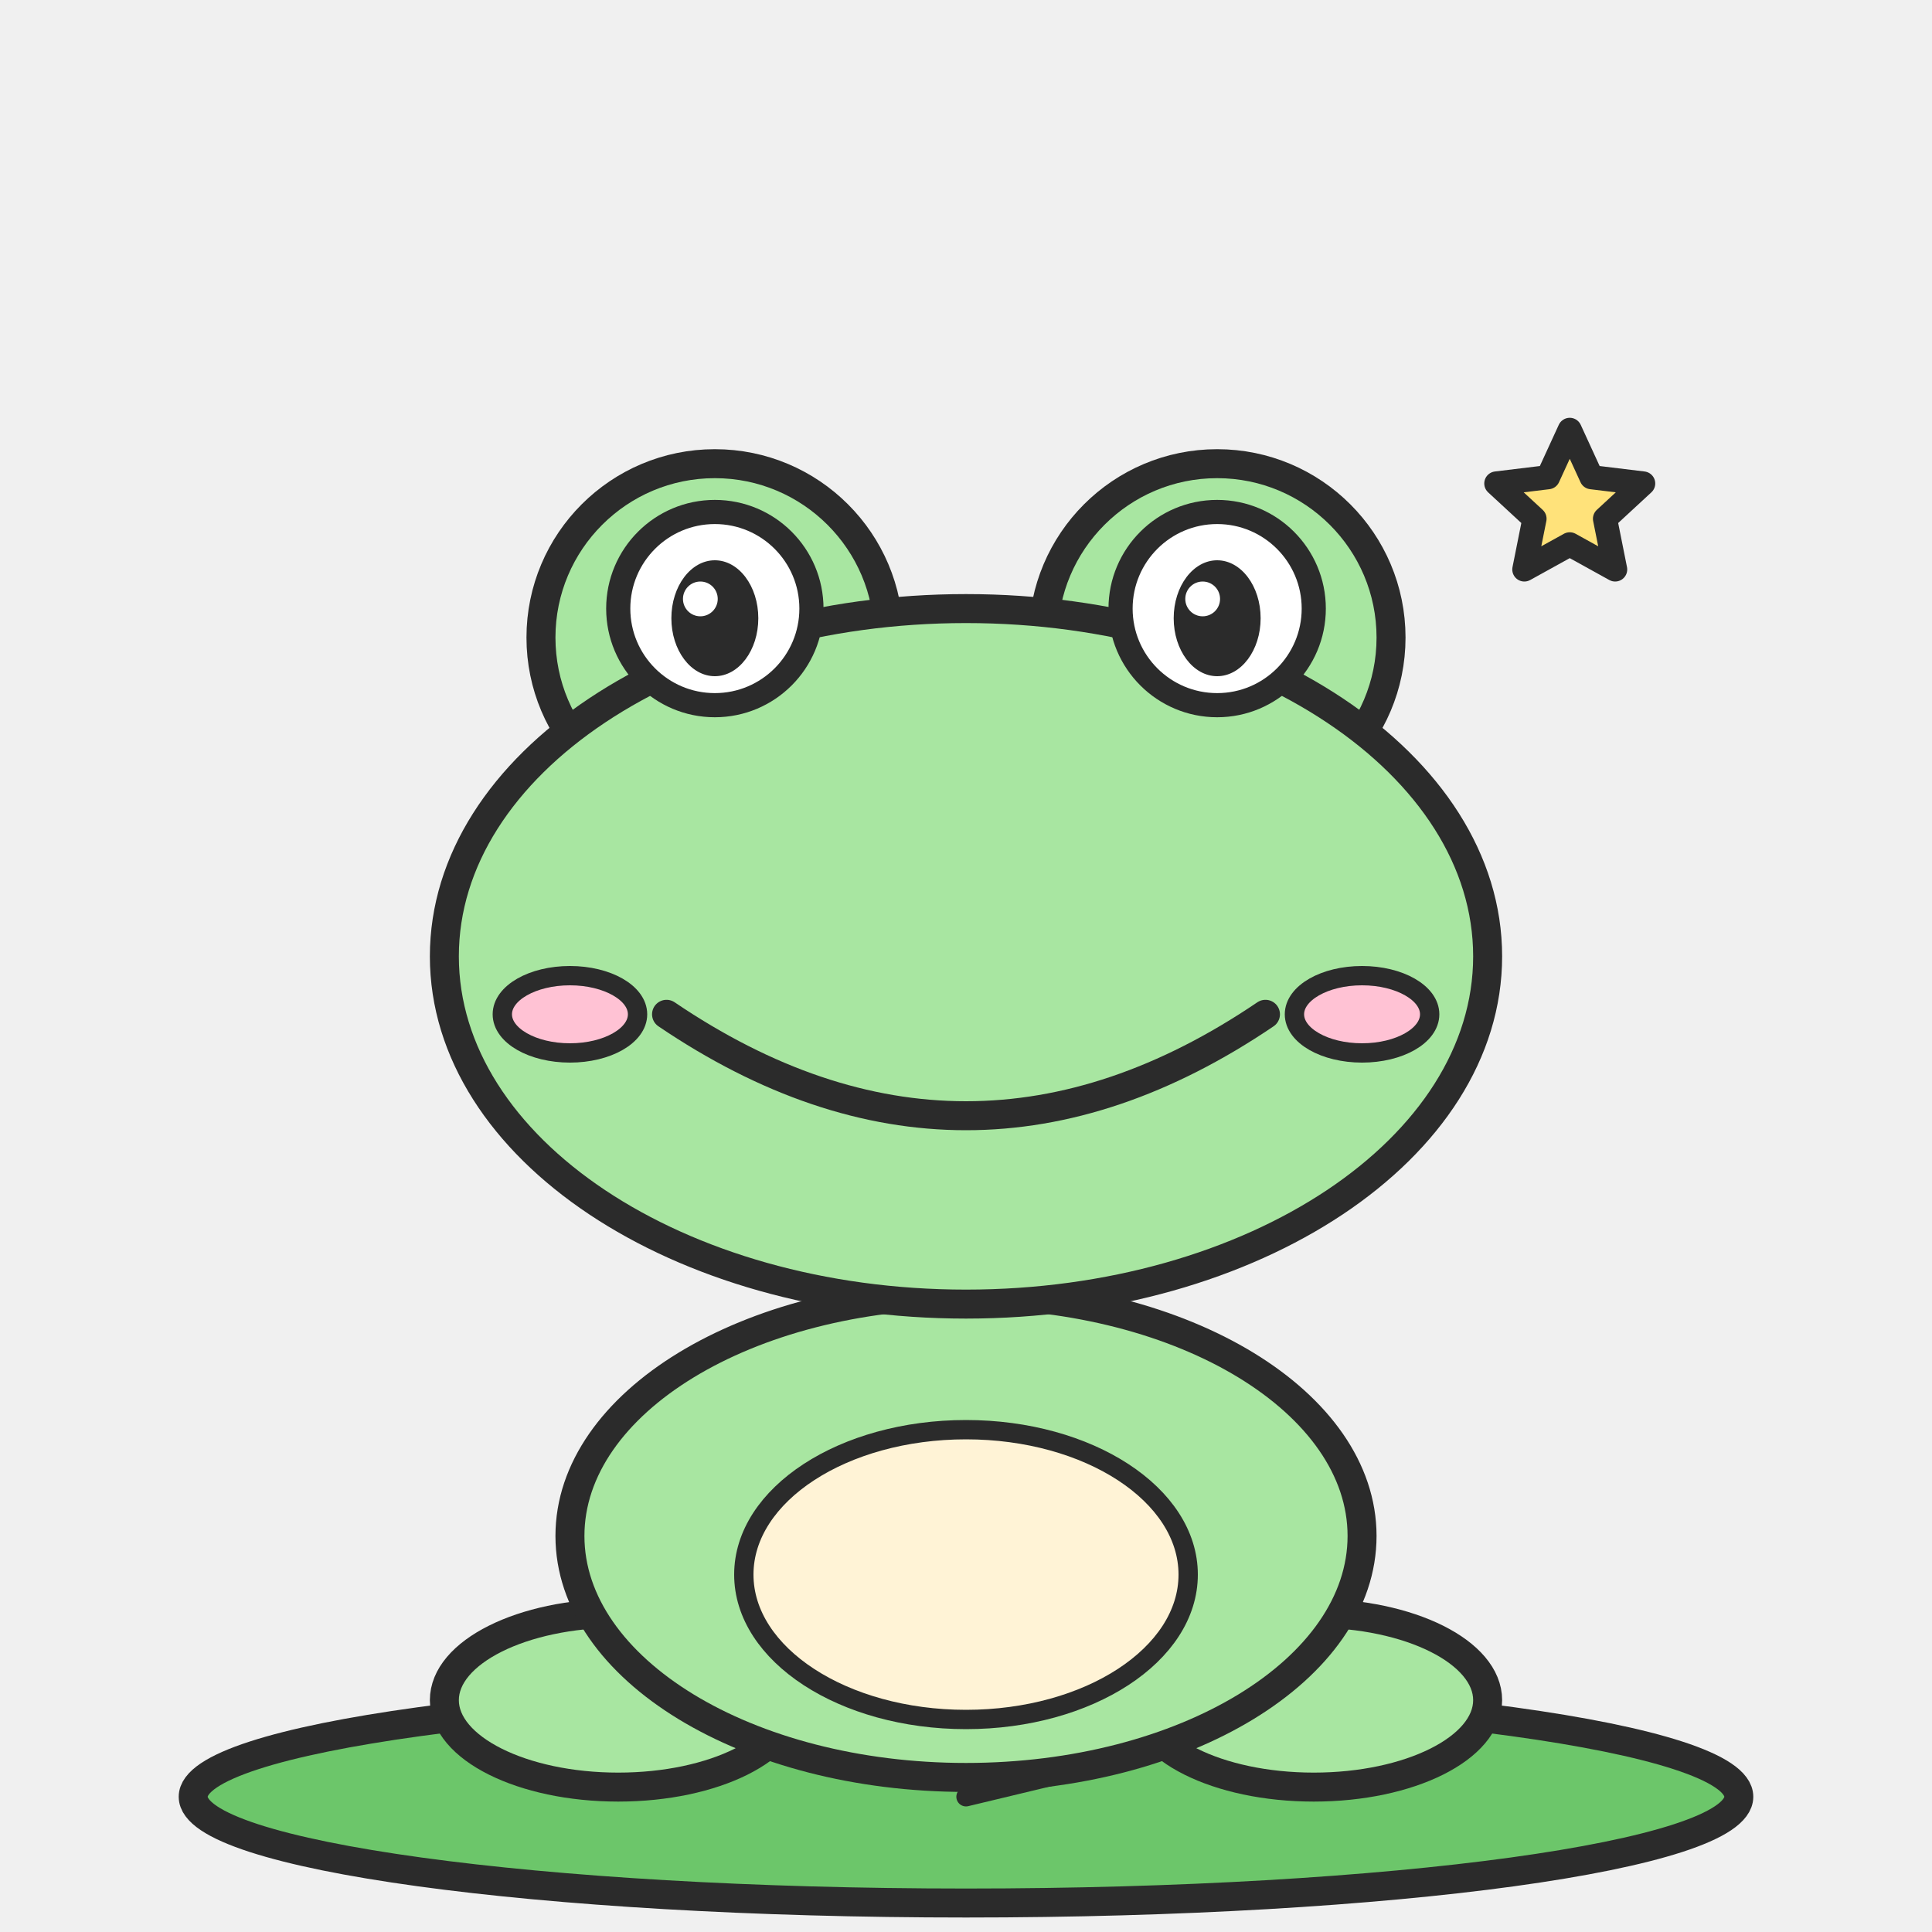
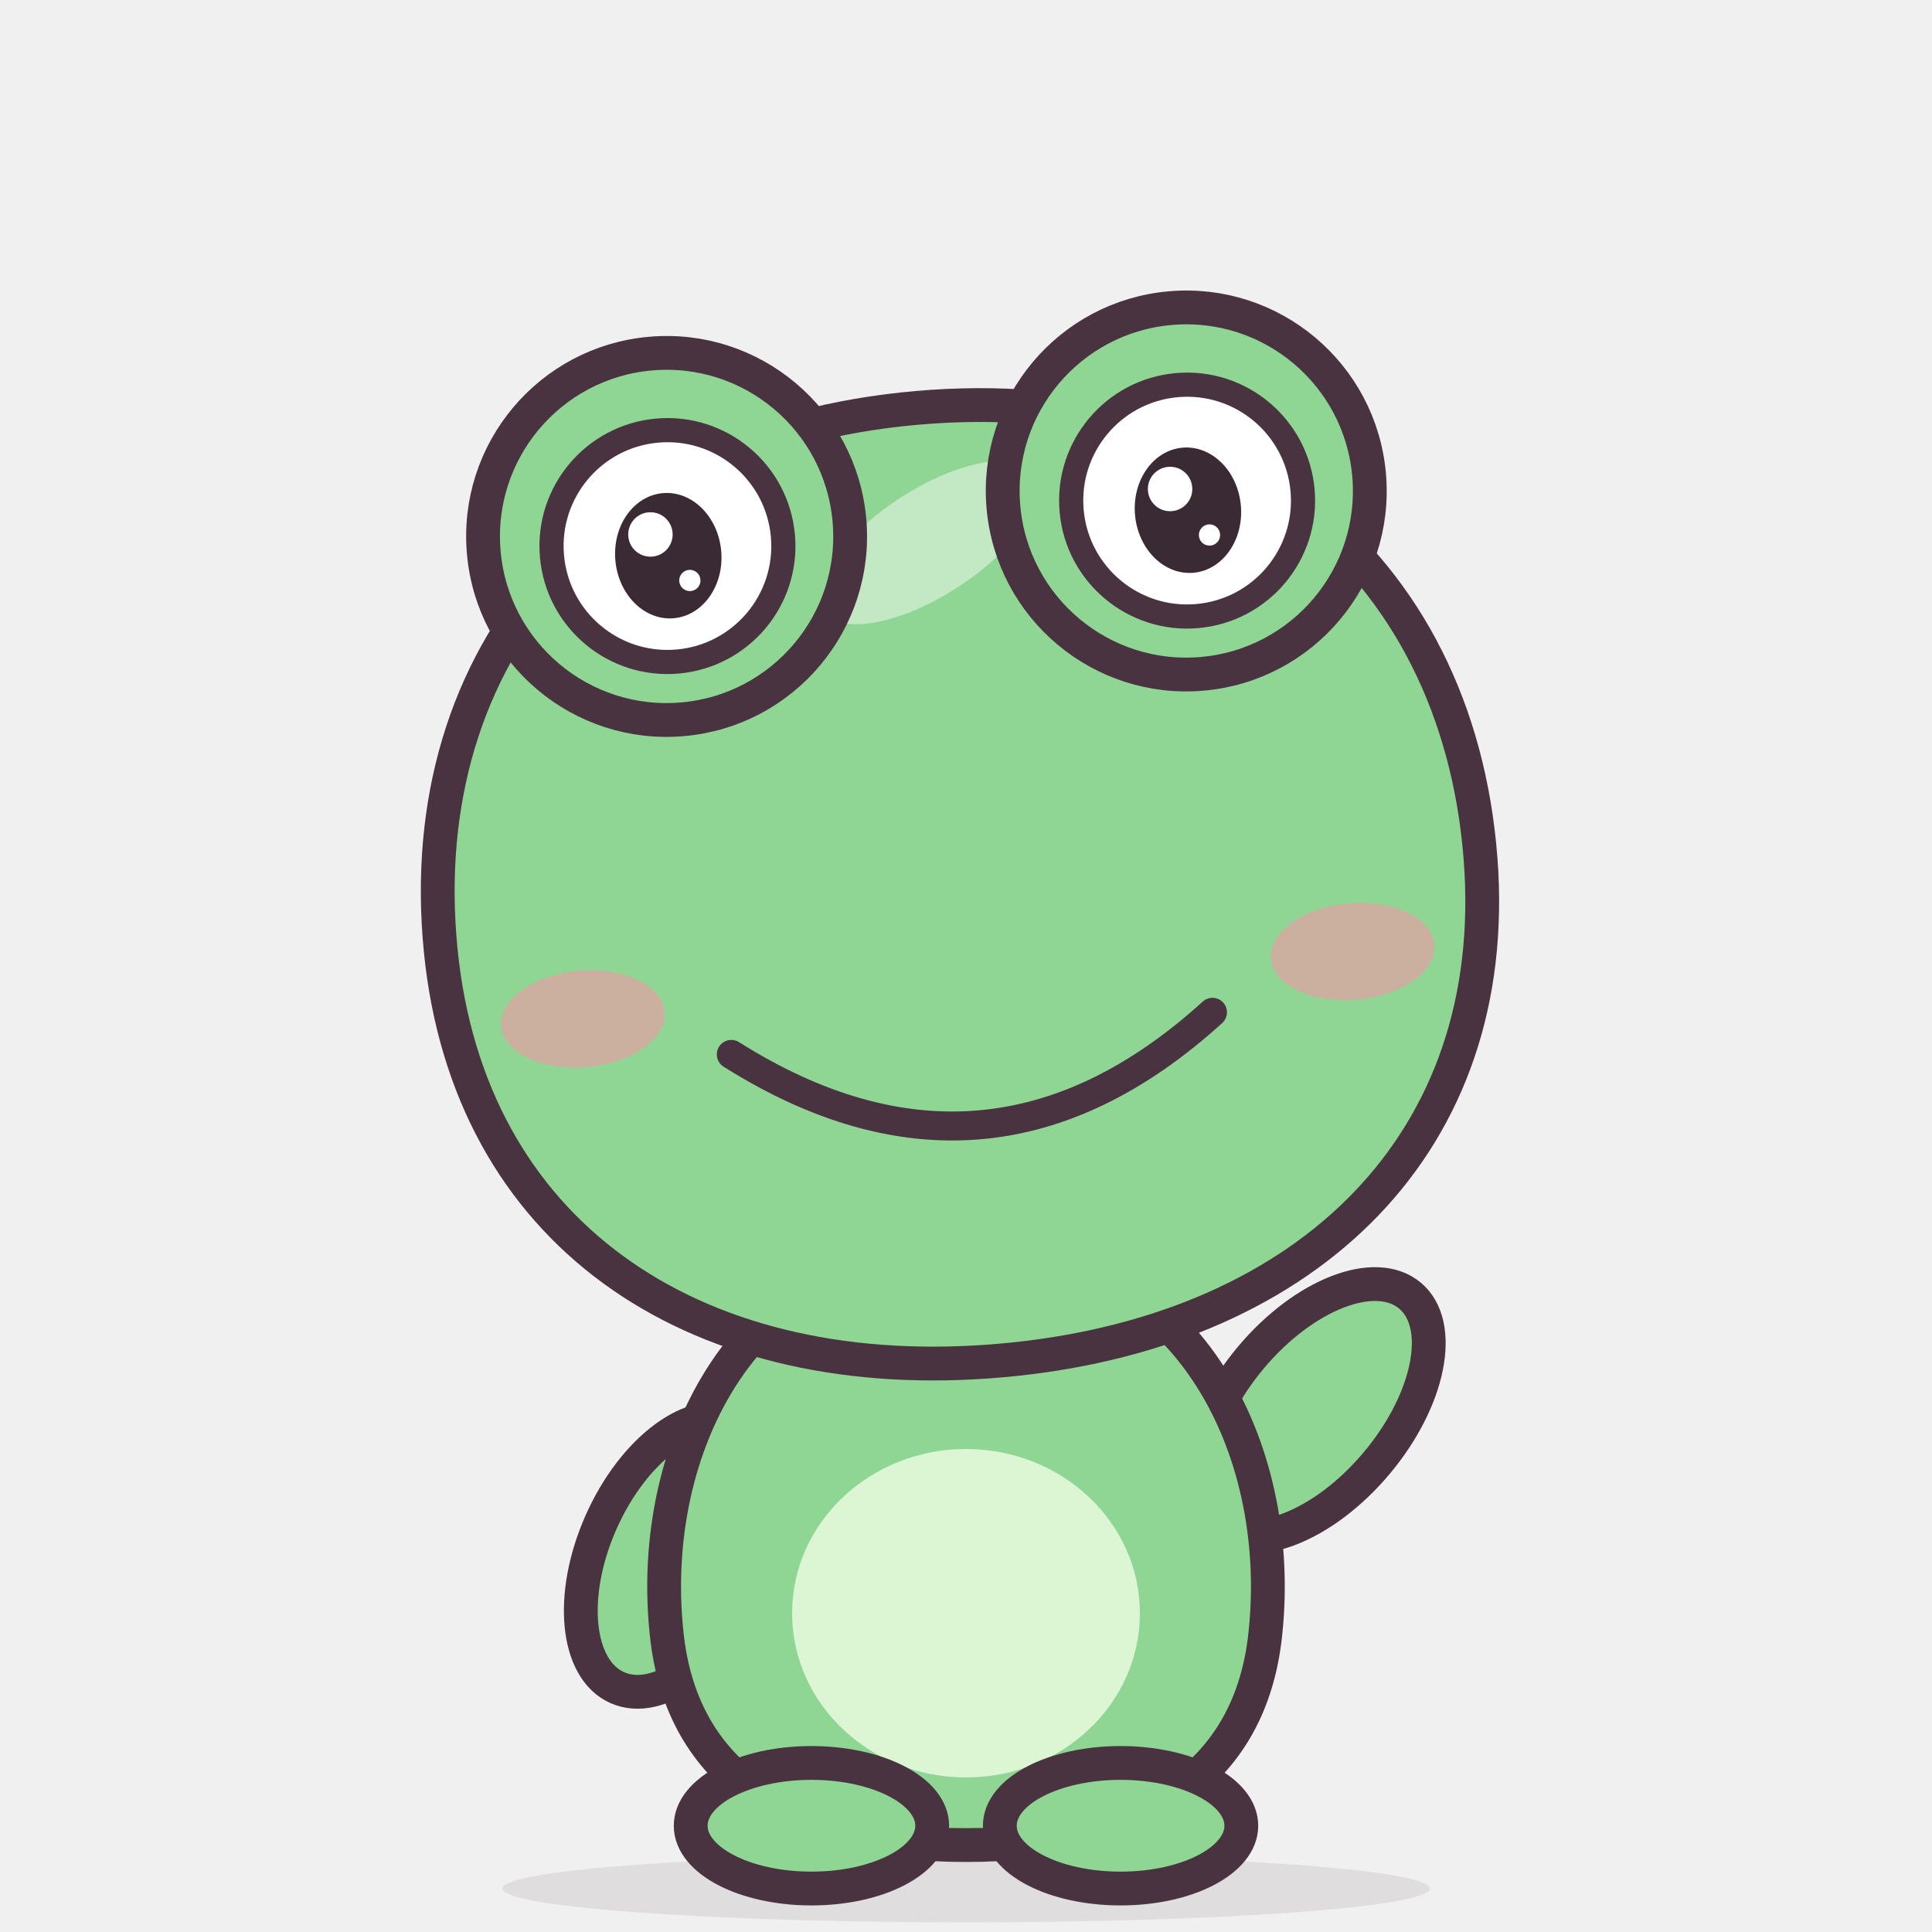
<svg xmlns="http://www.w3.org/2000/svg" viewBox="0 0 400 400">
-   <ellipse cx="200" cy="372" rx="160" ry="22" fill="#6cc66a" stroke="#2b2b2b" stroke-width="6" stroke-linejoin="round" stroke-linecap="round" />
-   <path d="M200 372 L250 360" fill="none" stroke="#2b2b2b" stroke-width="4" stroke-linejoin="round" stroke-linecap="round" />
-   <ellipse cx="128" cy="352" rx="36" ry="18" fill="#a8e6a1" stroke="#2b2b2b" stroke-width="6" stroke-linejoin="round" stroke-linecap="round" />
-   <ellipse cx="272" cy="352" rx="36" ry="18" fill="#a8e6a1" stroke="#2b2b2b" stroke-width="6" stroke-linejoin="round" stroke-linecap="round" />
-   <ellipse cx="200" cy="318" rx="82" ry="50" fill="#a8e6a1" stroke="#2b2b2b" stroke-width="6" stroke-linejoin="round" stroke-linecap="round" />
-   <ellipse cx="200" cy="326" rx="46" ry="30" fill="#fff3d6" stroke="#2b2b2b" stroke-width="4" stroke-linejoin="round" stroke-linecap="round" />
-   <circle cx="148" cy="132" r="36" fill="#a8e6a1" stroke="#2b2b2b" stroke-width="6" stroke-linejoin="round" stroke-linecap="round" />
-   <circle cx="252" cy="132" r="36" fill="#a8e6a1" stroke="#2b2b2b" stroke-width="6" stroke-linejoin="round" stroke-linecap="round" />
-   <ellipse cx="200" cy="198" rx="108" ry="72" fill="#a8e6a1" stroke="#2b2b2b" stroke-width="6" stroke-linejoin="round" stroke-linecap="round" />
-   <circle cx="148" cy="126" r="20" fill="#ffffff" stroke="#2b2b2b" stroke-width="5" stroke-linejoin="round" stroke-linecap="round" />
-   <circle cx="252" cy="126" r="20" fill="#ffffff" stroke="#2b2b2b" stroke-width="5" stroke-linejoin="round" stroke-linecap="round" />
-   <ellipse cx="148" cy="128" rx="9" ry="12" fill="#2b2b2b" />
-   <circle cx="145" cy="124" r="3.6" fill="#fff" />
-   <ellipse cx="252" cy="128" rx="9" ry="12" fill="#2b2b2b" />
-   <circle cx="249" cy="124" r="3.6" fill="#fff" />
-   <path d="M138 210 Q200 252 262 210" fill="none" stroke="#2b2b2b" stroke-width="6" stroke-linejoin="round" stroke-linecap="round" />
-   <ellipse cx="118" cy="210" rx="14" ry="8" fill="#ffc2d4" stroke="#2b2b2b" stroke-width="4" stroke-linejoin="round" stroke-linecap="round" />
-   <ellipse cx="282" cy="210" rx="14" ry="8" fill="#ffc2d4" stroke="#2b2b2b" stroke-width="4" stroke-linejoin="round" stroke-linecap="round" />
-   <polygon points="325.0,89.0 329.5,98.8 340.2,100.1 332.3,107.4 334.4,117.9 325.0,112.7 315.6,117.9 317.7,107.4 309.8,100.1 320.5,98.8" fill="#ffe27a" stroke="#2b2b2b" stroke-width="5" stroke-linejoin="round" stroke-linecap="round" />
+   <ellipse data-c="1" cx="200" cy="391" rx="96" ry="7" fill="#4a3340" opacity=".1" />
+   <ellipse cx="140" cy="322" rx="17" ry="30" fill="#8fd694" stroke="#4a3340" stroke-width="7" stroke-linejoin="round" stroke-linecap="round" transform="rotate(24 140 322)" />
+   <ellipse cx="272" cy="292" rx="17" ry="31" fill="#8fd694" stroke="#4a3340" stroke-width="7" stroke-linejoin="round" stroke-linecap="round" transform="rotate(40 272 292)" />
+   <path d="M200 258 C246 258 266 300 262 338 C259 368 236 382 200 382 C164 382 141 368 138 338 C134 300 154 258 200 258Z" fill="#8fd694" stroke="#4a3340" stroke-width="7" stroke-linejoin="round" stroke-linecap="round" />
+   <ellipse data-c="1" cx="200" cy="334" rx="36" ry="34" fill="#dcf6d3" />
+   <ellipse cx="168" cy="378" rx="25" ry="13" fill="#8fd694" stroke="#4a3340" stroke-width="7" stroke-linejoin="round" stroke-linecap="round" />
+   <ellipse cx="232" cy="378" rx="25" ry="13" fill="#8fd694" stroke="#4a3340" stroke-width="7" stroke-linejoin="round" stroke-linecap="round" />
+   <g transform="rotate(-5 200 200)">
+     <path d="M200 84 C268 84 310 128 308 190 C306 248 262 282 200 282 C138 282 94 248 92 190 C90 128 132 84 200 84Z" fill="#8fd694" stroke="#4a3340" stroke-width="7" stroke-linejoin="round" stroke-linecap="round" />
+     <ellipse data-c="1" cx="200" cy="112" rx="26" ry="11" fill="#fff" opacity=".45" transform="rotate(-28 200 112)" />
+     <circle cx="146" cy="106" r="38" fill="#8fd694" stroke="#4a3340" stroke-width="7" stroke-linejoin="round" stroke-linecap="round" />
+     <circle cx="146" cy="108" r="24" fill="#fff" stroke="#4a3340" stroke-width="5" stroke-linejoin="round" stroke-linecap="round" />
+     <g transform="translate(400 0) scale(-1 1)">
+       <circle cx="146" cy="106" r="38" fill="#8fd694" stroke="#4a3340" stroke-width="7" stroke-linejoin="round" stroke-linecap="round" />
+       <circle cx="146" cy="108" r="24" fill="#fff" stroke="#4a3340" stroke-width="5" stroke-linejoin="round" stroke-linecap="round" />
+     </g>
+     <ellipse data-k="1" cx="146" cy="110" rx="11" ry="13" fill="#3a2a33" />
+     <circle data-k="1" cx="142.7" cy="105.3" r="4.6" fill="#fff" />
+     <circle data-k="1" cx="150" cy="115.5" r="2.2" fill="#fff" />
+     <ellipse data-k="1" cx="254" cy="110" rx="11" ry="13" fill="#3a2a33" />
+     <circle data-k="1" cx="250.7" cy="105.3" r="4.6" fill="#fff" />
+     <circle data-k="1" cx="258" cy="115.5" r="2.2" fill="#fff" />
+     <ellipse data-c="1" cx="120" cy="204" rx="17" ry="10" fill="#ff8fa8" opacity=".55" />
+     <ellipse data-c="1" cx="280" cy="204" rx="17" ry="10" fill="#ff8fa8" opacity=".55" />
+     <path d="M150 214 Q200 252 250 214" fill="none" stroke="#4a3340" stroke-width="6" stroke-linejoin="round" stroke-linecap="round" />
+   </g>
</svg>
